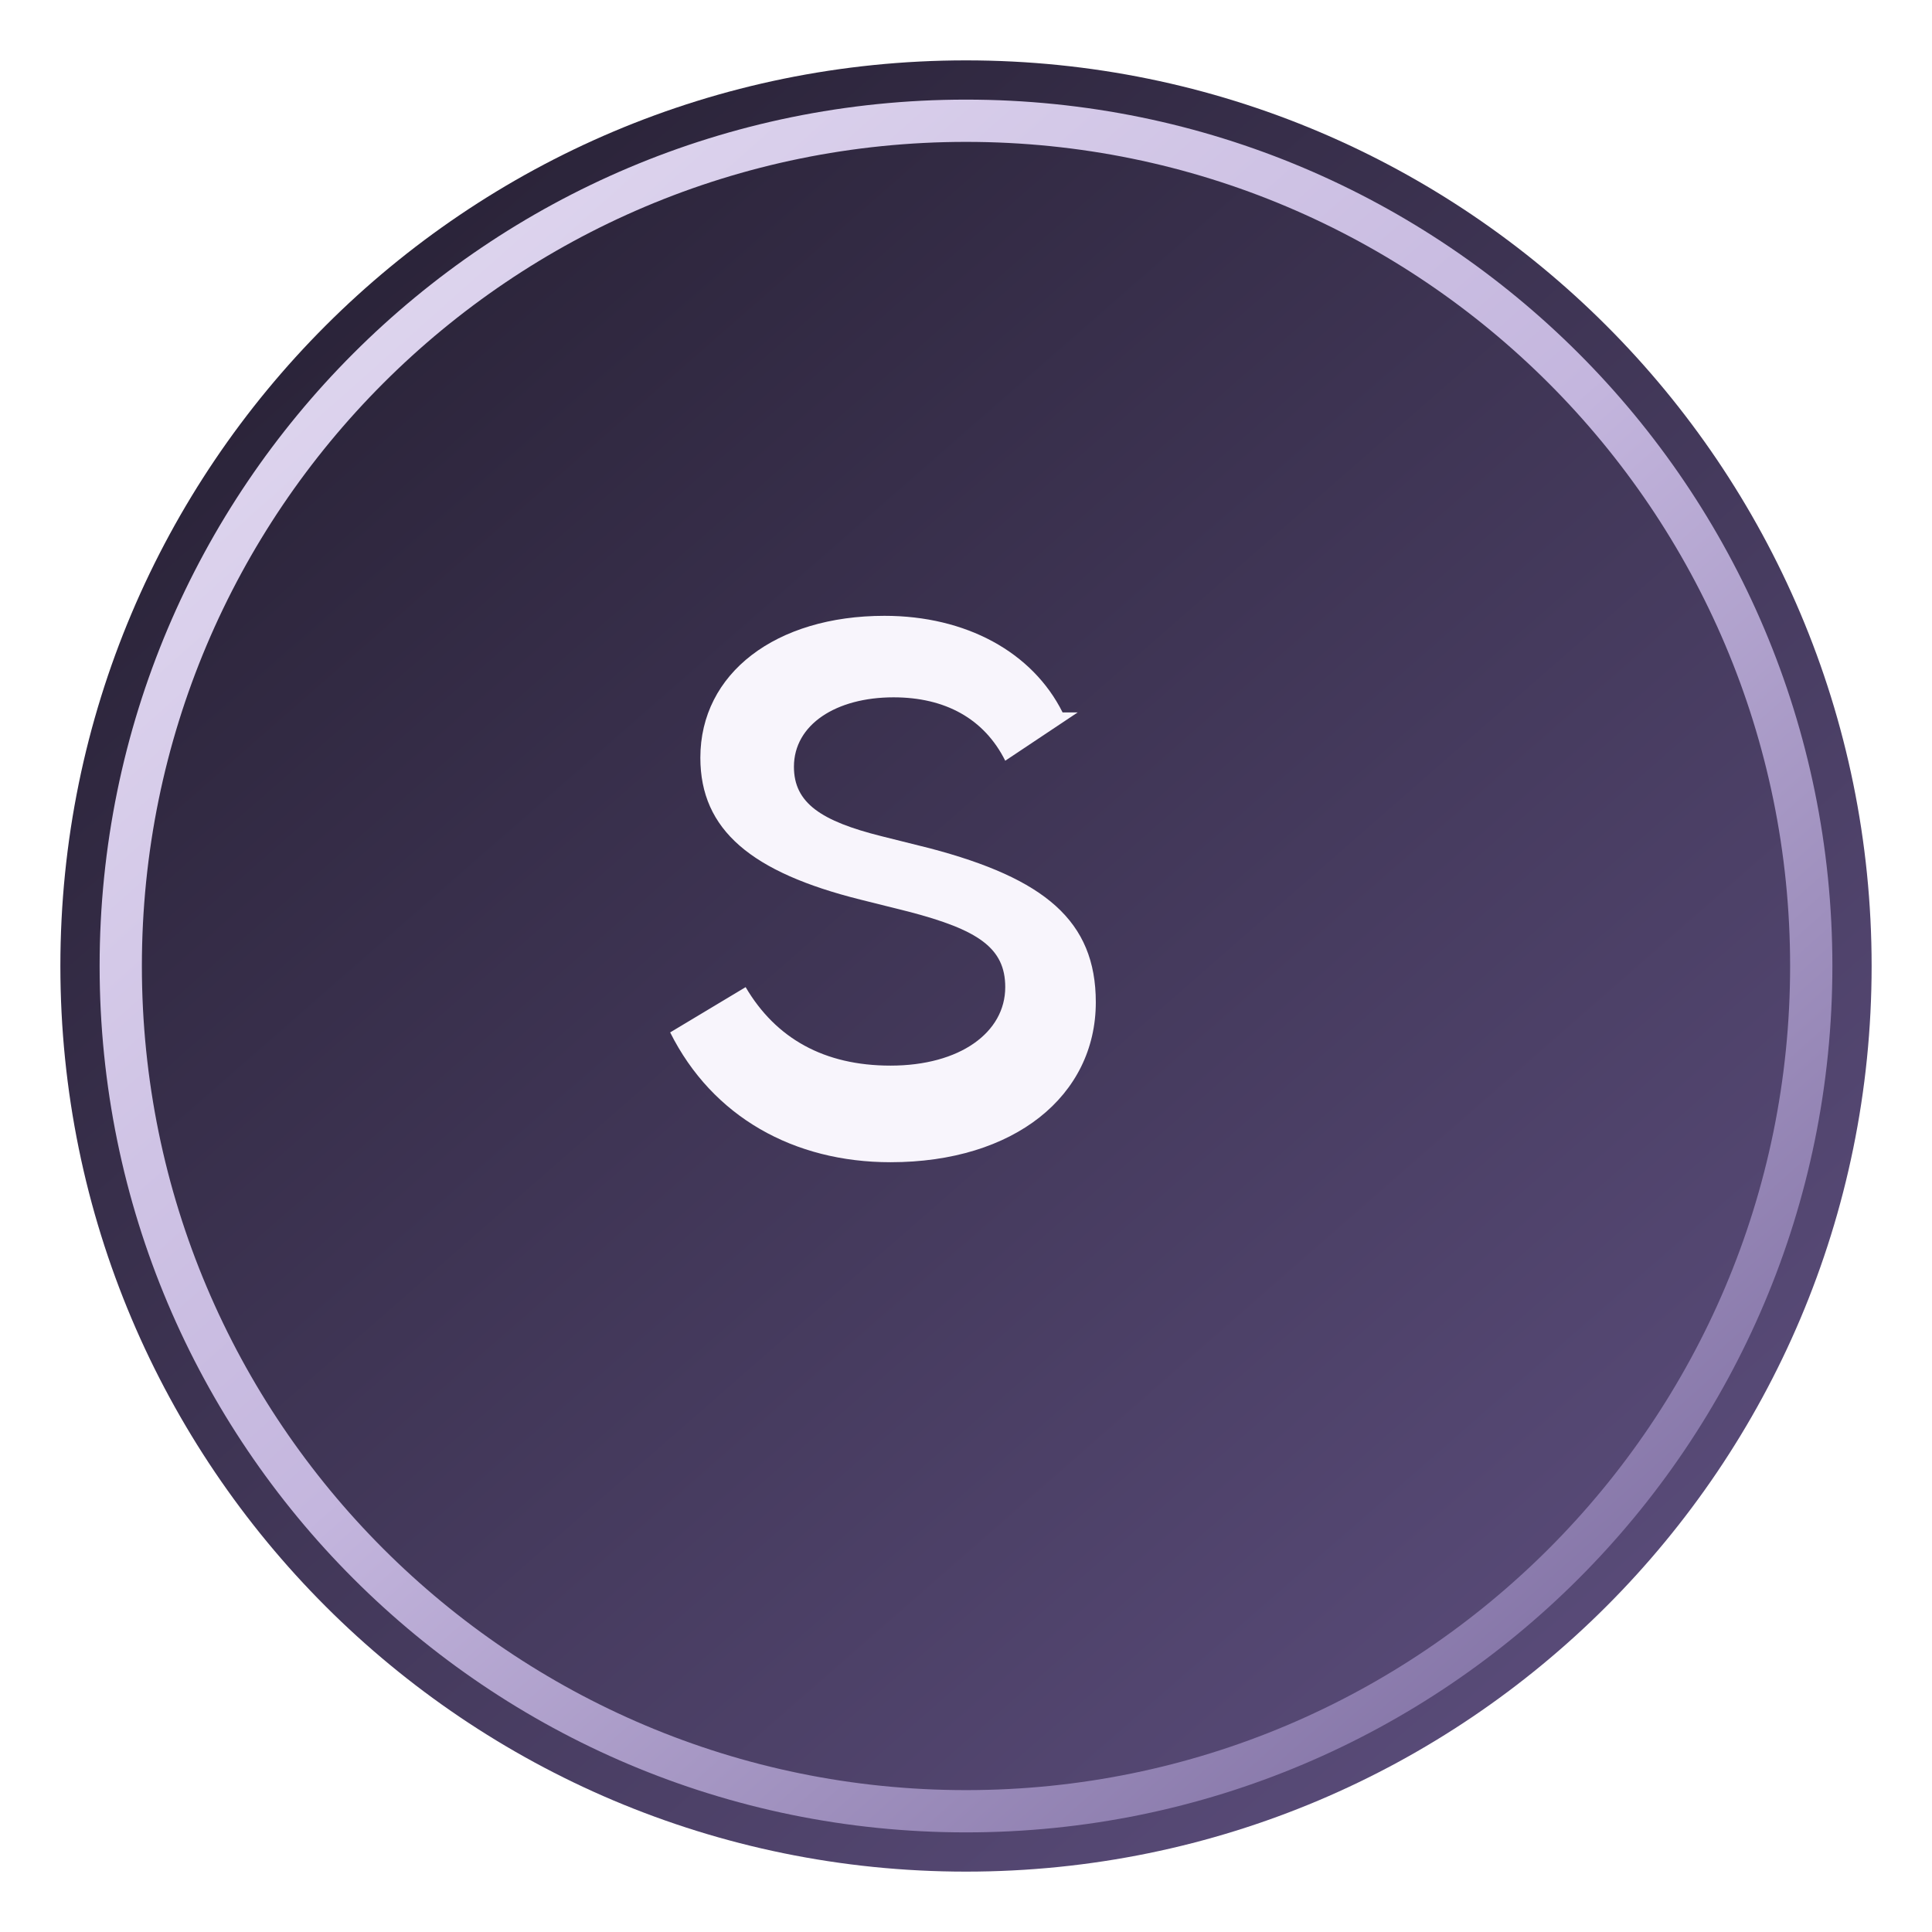
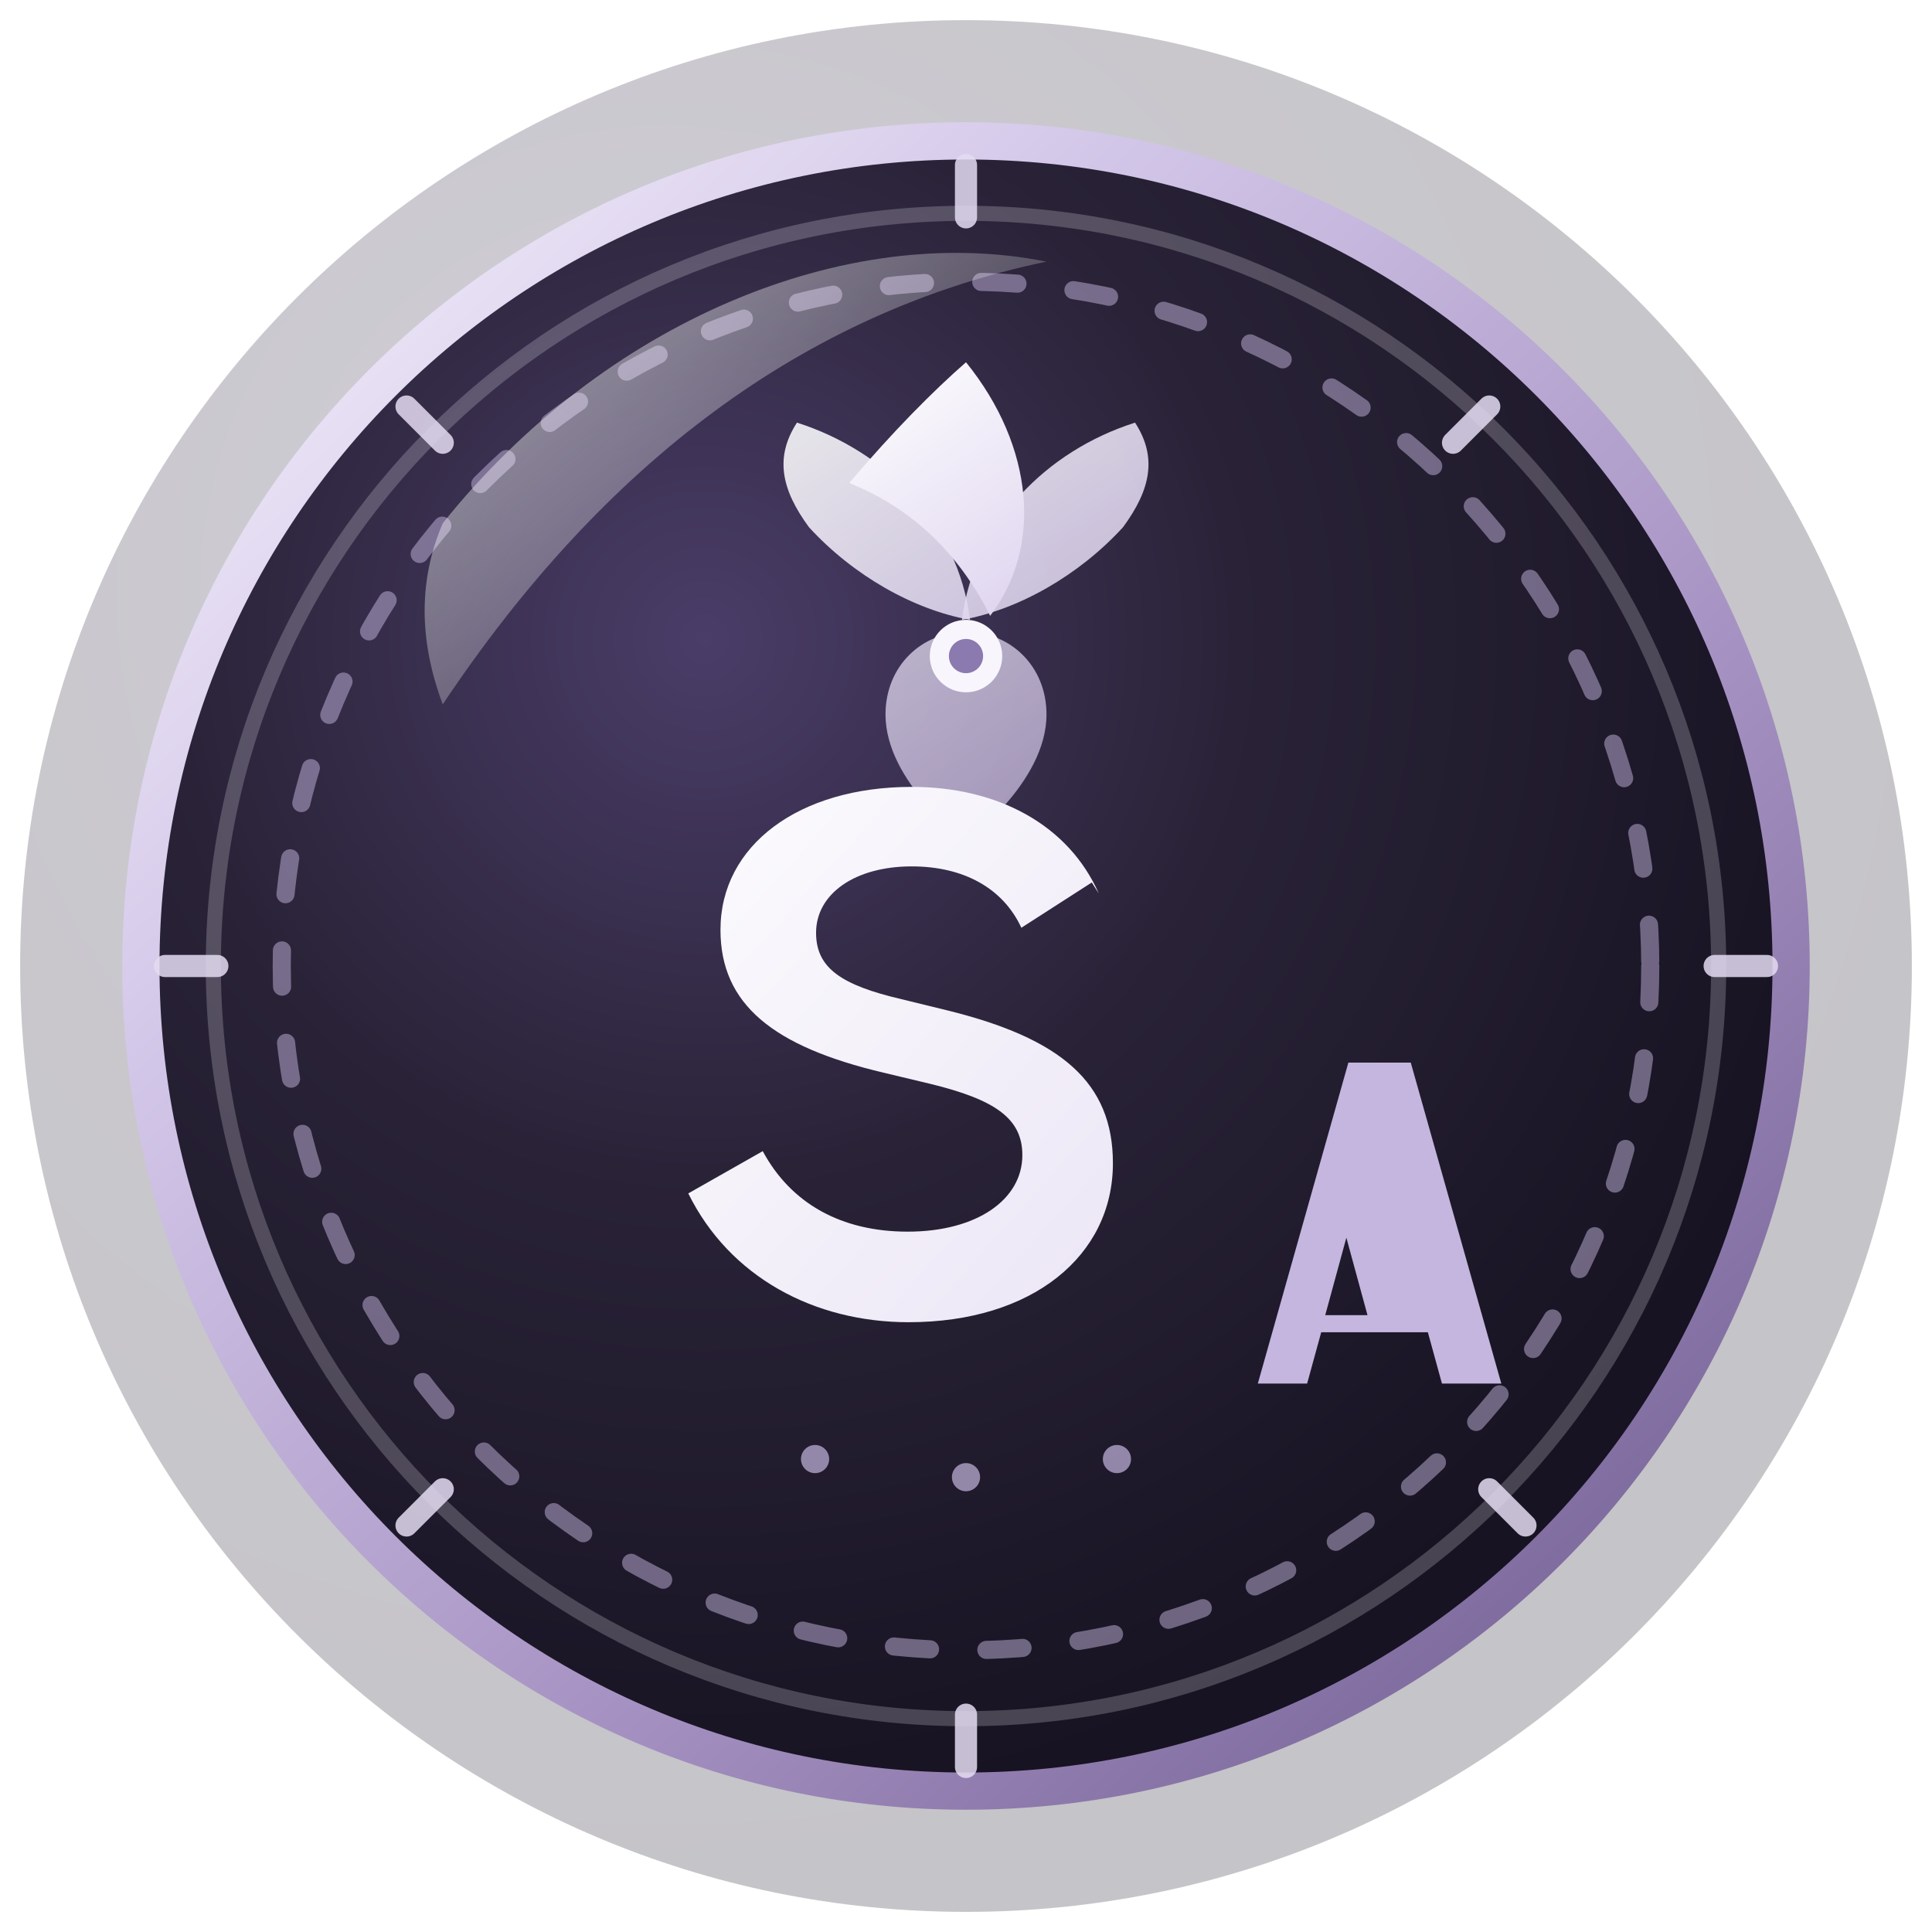
- <svg xmlns="http://www.w3.org/2000/svg" viewBox="0 0 64 64" fill="none">
+ <svg xmlns="http://www.w3.org/2000/svg" viewBox="0 0 96 96" fill="none">
  <defs>
-     <linearGradient id="cs-ring" x1="8" y1="4" x2="56" y2="58" gradientUnits="userSpaceOnUse">
-       <stop stop-color="#E4DCF2" />
-       <stop offset="0.5" stop-color="#C4B6DE" />
-       <stop offset="1" stop-color="#7A6A9E" />
+     <radialGradient id="cs-core" cx="34%" cy="30%" r="72%">
+       <stop offset="0%" stop-color="#4A3D68" />
+       <stop offset="45%" stop-color="#2A2338" />
+       <stop offset="100%" stop-color="#171322" />
+     </radialGradient>
+     <linearGradient id="cs-ring" x1="10" y1="8" x2="86" y2="88" gradientUnits="userSpaceOnUse">
+       <stop stop-color="#F7F3FC" />
+       <stop offset="0.28" stop-color="#D2C6E8" />
+       <stop offset="0.62" stop-color="#A894C4" />
+       <stop offset="1" stop-color="#6E5B8F" />
    </linearGradient>
-     <linearGradient id="cs-fill" x1="12" y1="8" x2="54" y2="56" gradientUnits="userSpaceOnUse">
-       <stop stop-color="#2A2338" />
-       <stop offset="1" stop-color="#5A4C7A" />
+     <linearGradient id="cs-petal" x1="48" y1="14" x2="66" y2="40" gradientUnits="userSpaceOnUse">
+       <stop stop-color="#FFFFFF" />
+       <stop offset="0.4" stop-color="#E4DCF2" />
+       <stop offset="1" stop-color="#B5A3D1" />
+     </linearGradient>
+     <linearGradient id="cs-letter" x1="30" y1="36" x2="70" y2="72" gradientUnits="userSpaceOnUse">
+       <stop stop-color="#FFFFFF" />
+       <stop offset="1" stop-color="#E4DCF2" />
+     </linearGradient>
+     <linearGradient id="cs-sheen" x1="22" y1="18" x2="58" y2="60" gradientUnits="userSpaceOnUse">
+       <stop stop-color="#fff" stop-opacity="0.5" />
+       <stop offset="0.45" stop-color="#fff" stop-opacity="0.06" />
+       <stop offset="1" stop-color="#fff" stop-opacity="0" />
    </linearGradient>
  </defs>
-   <circle cx="32" cy="32" r="30" fill="url(#cs-fill)" />
-   <circle cx="32" cy="32" r="28" fill="none" stroke="url(#cs-ring)" stroke-width="1.4" />
-   <path d="M35.2 23.6c-1-2-3.2-3.2-5.9-3.2-3.6 0-6.1 1.9-6.1 4.7 0 2.4 1.7 3.8 5.3 4.7l1.6.4c2.3.6 3.2 1.2 3.2 2.5 0 1.5-1.5 2.6-3.8 2.6-2.2 0-3.8-.9-4.8-2.6l-2.5 1.5c1.4 2.8 4.1 4.3 7.3 4.3 4.1 0 6.8-2.2 6.8-5.3 0-2.7-1.7-4.1-5.5-5.1l-1.6-.4c-2-.5-2.9-1.1-2.9-2.3 0-1.4 1.4-2.3 3.3-2.3 1.7 0 3 .7 3.7 2.1l2.4-1.6z" fill="#F8F5FC" />
+   <circle cx="48" cy="48" r="47" fill="url(#cs-core)" opacity="0.25" />
+   <circle cx="48" cy="48" r="41" fill="url(#cs-core)" />
+   <circle cx="48" cy="48" r="41" fill="none" stroke="url(#cs-ring)" stroke-width="1.85" />
+   <circle cx="48" cy="48" r="37.4" fill="none" stroke="rgba(247,243,252,0.22)" stroke-width="0.75" />
+   <circle cx="48" cy="48" r="34" fill="none" stroke="rgba(196,182,222,0.5)" stroke-width="0.9" stroke-dasharray="1.8 2.8" stroke-linecap="round" />
+   <g stroke="#E4DCF2" stroke-width="1.1" stroke-linecap="round" opacity="0.85">
+     <path d="M48 8.2v2.6" />
+     <path d="M48 85.2v2.6" />
+     <path d="M8.2 48h2.6" />
+     <path d="M85.2 48h2.6" />
+     <path d="M20.2 20.2l1.8 1.8" />
+     <path d="M74 74l1.8 1.8" />
+     <path d="M74 20.2l-1.8 1.8" />
+     <path d="M22 74l-1.8 1.8" />
+   </g>
+   <path d="M48 18c3.4 4.2 3.8 9.2 1.2 12.6-1.6-3.2-4-5.4-7-6.6 2.2-2.6 4.2-4.6 5.8-6z" fill="url(#cs-petal)" />
+   <path d="M39.6 21c4.4 1.4 8 5 8.6 9.8-2.8-.5-5.8-2.2-8-4.6-1.4-1.9-1.7-3.5-.6-5.2z" fill="url(#cs-petal)" opacity="0.88" />
+   <path d="M56.4 21c-4.4 1.4-8 5-8.6 9.8 2.8-.5 5.8-2.2 8-4.6 1.4-1.9 1.7-3.5.6-5.2z" fill="url(#cs-petal)" opacity="0.88" />
+   <path d="M48 31.4c2.2 0 4 1.7 4 4.1 0 3.4-4 6.3-4 6.3s-4-2.9-4-6.3c0-2.4 1.8-4.1 4-4.1z" fill="url(#cs-petal)" opacity="0.75" />
+   <circle cx="48" cy="32.6" r="1.8" fill="#F8F5FC" />
+   <circle cx="48" cy="32.6" r="0.85" fill="#8B7AB0" />
+   <path d="M54.6 44.4c-1.5-3.4-5-5.3-9.3-5.3-5.6 0-9.5 2.9-9.5 7.1 0 3.7 2.6 5.8 8.1 7.1l2.3.55c3.3.8 4.6 1.75 4.6 3.55 0 2.2-2.25 3.8-5.7 3.8-3.3 0-5.8-1.4-7.2-4l-3.7 2.1c2.05 4.15 6.25 6.4 10.95 6.4 6.15 0 10.15-3.3 10.15-7.9 0-4-2.55-6.2-8.25-7.6l-2.25-.55c-3-.7-4.25-1.55-4.25-3.3 0-1.95 1.95-3.3 4.75-3.3 2.6 0 4.55 1.1 5.45 3.05l3.5-2.25z" fill="url(#cs-letter)" />
+   <path d="M68.2 66.2h-2.55l-.7 2.55H62.5L67 52.8h3.1l4.5 15.95h-2.95l-.7-2.55zm-1.3-4.7-1.05 3.85h2.1l-1.05-3.85z" fill="#C4B6DE" />
+   <g fill="#C4B6DE" opacity="0.7">
+     <circle cx="40.5" cy="72.5" r="0.7" />
+     <circle cx="48" cy="73.4" r="0.7" />
+     <circle cx="55.5" cy="72.5" r="0.7" />
+   </g>
+   <path d="M22 26c8-10 20-15 30-13-12 2.5-22 10-30 22-1.2-3.2-1.2-6.2 0-9z" fill="url(#cs-sheen)" />
</svg>
